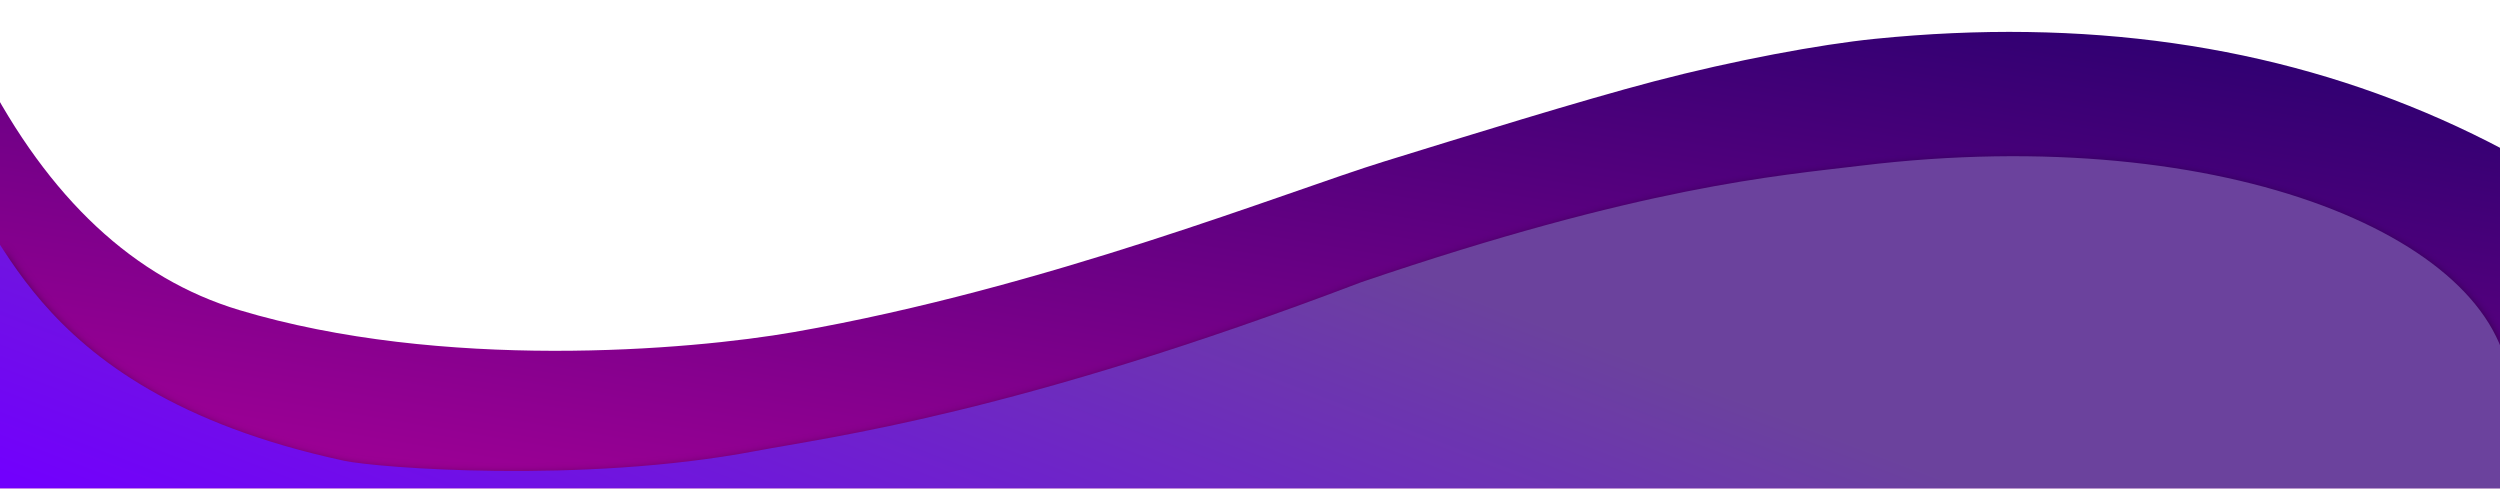
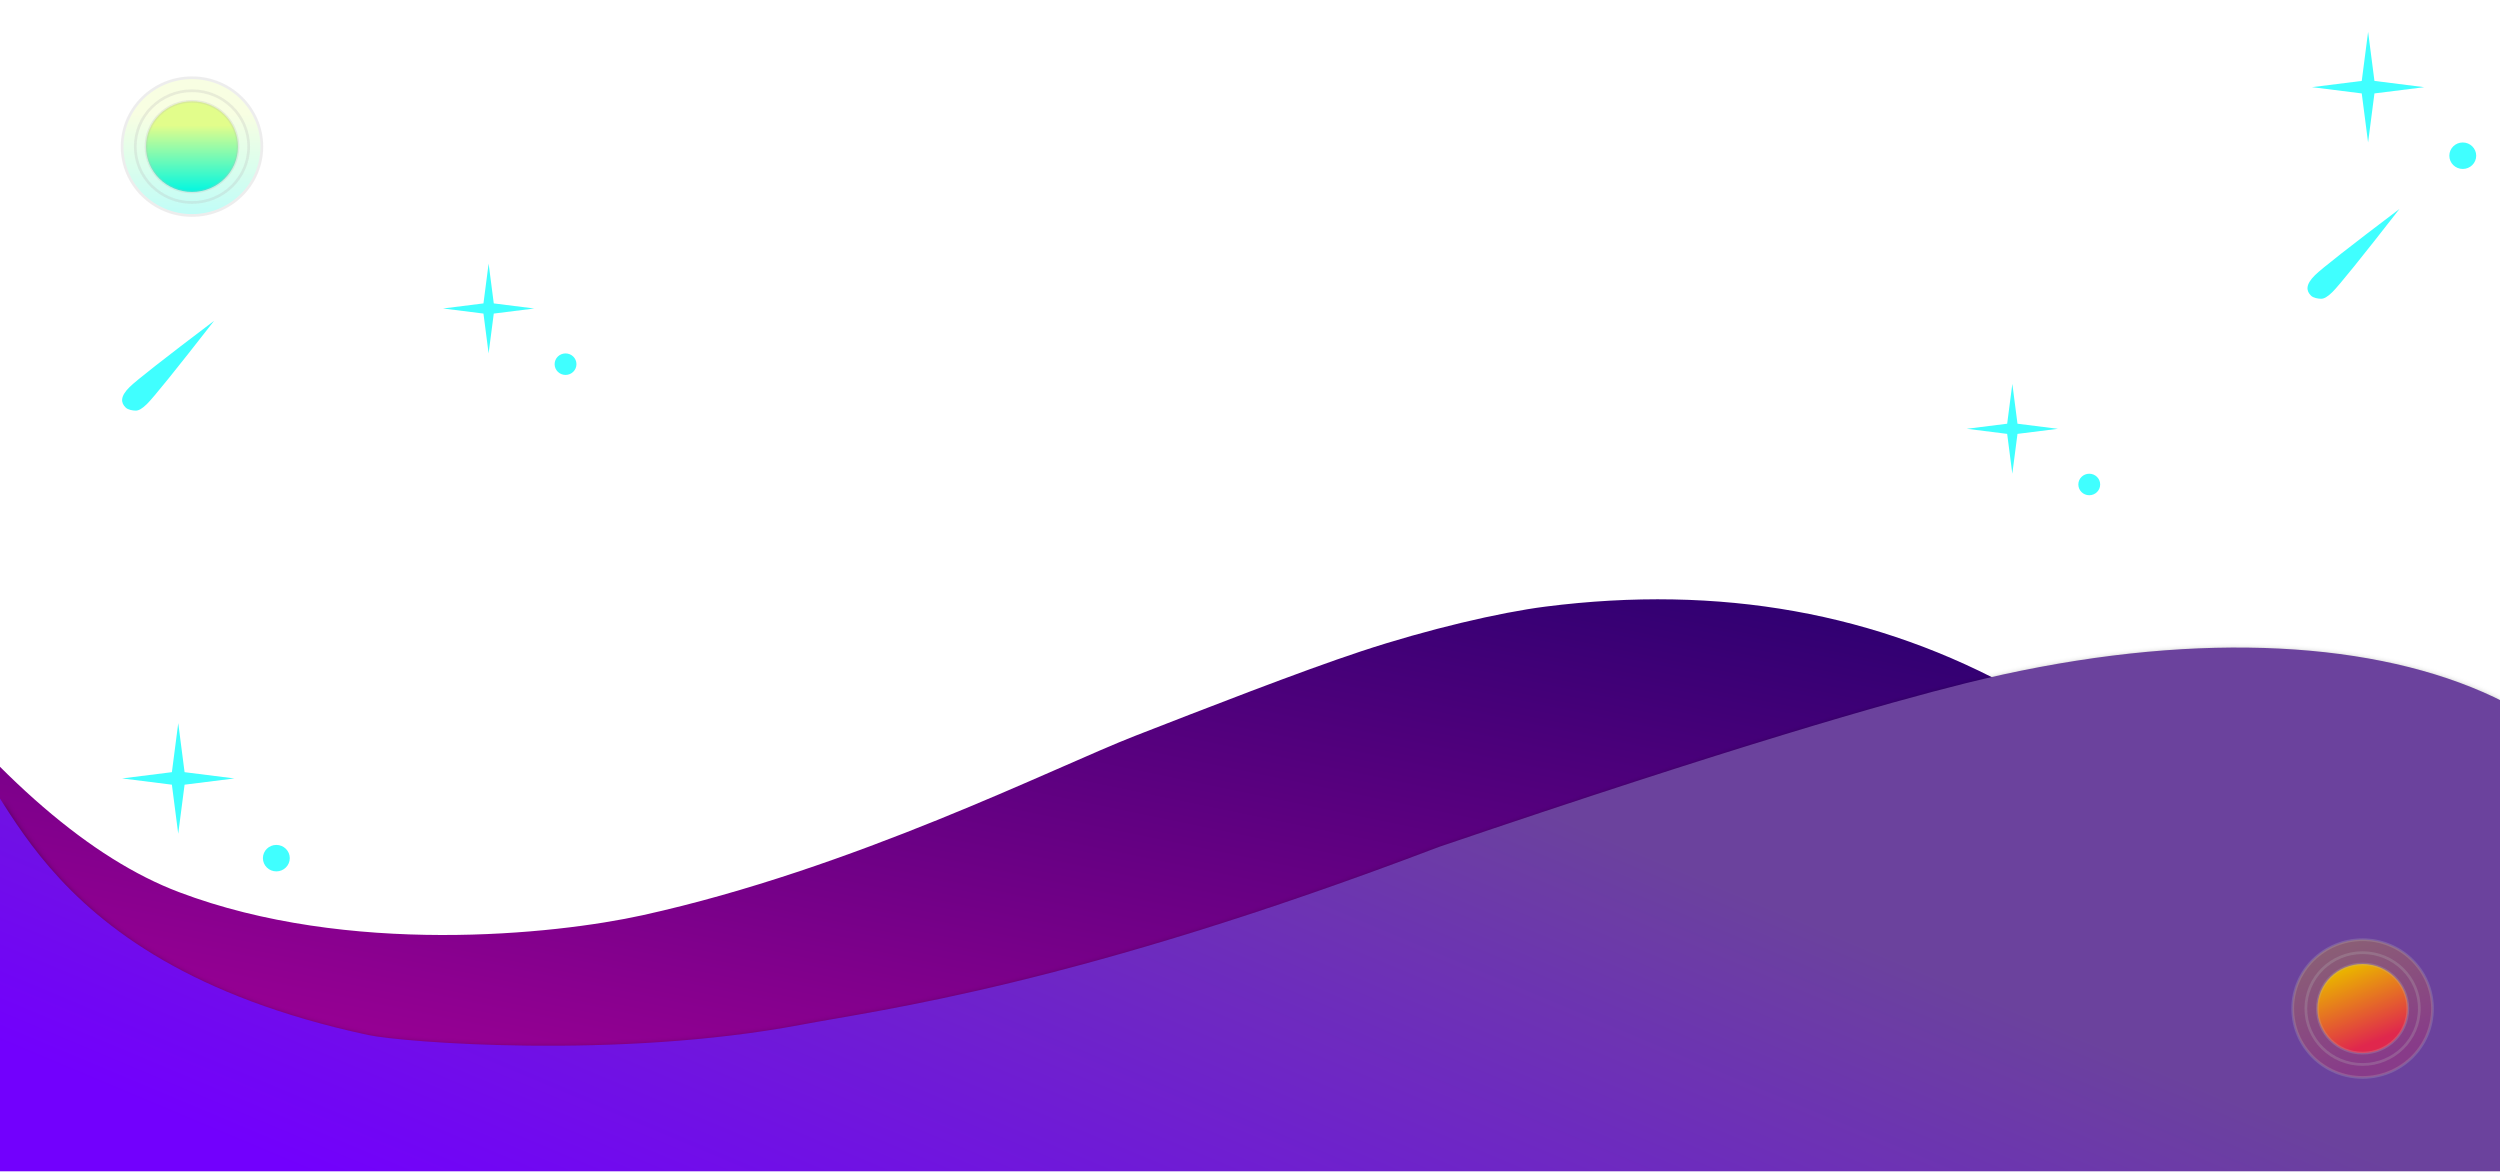
- <svg xmlns="http://www.w3.org/2000/svg" style="isolation:isolate" viewBox="0 0 1024 200" width="1024pt" height="200pt">
+ <svg xmlns="http://www.w3.org/2000/svg" style="isolation:isolate" viewBox="0 0 1366 640" width="1366pt" height="640pt">
  <defs>
-     <clipPath id="_clipPath_wGwoudWBrBAapa0388GiwDc08Z7vcd07">
-       <rect width="1024" height="200" />
+     <clipPath id="_clipPath_45aAoIS4sy8qe1JL37N60ZJl8EhrhYEG">
+       <rect width="1366" height="640" />
    </clipPath>
  </defs>
-   <g clip-path="url(#_clipPath_wGwoudWBrBAapa0388GiwDc08Z7vcd07)">
+   <g clip-path="url(#_clipPath_45aAoIS4sy8qe1JL37N60ZJl8EhrhYEG)">
    <g>
-       <linearGradient id="_lgradient_22" x1="-0.148" y1="0.732" x2="0.875" y2="-0.22" gradientTransform="matrix(1223.863,0,0,189.195,-40.863,13.062)" gradientUnits="userSpaceOnUse">
+       <linearGradient id="_lgradient_20" x1="-0.148" y1="0.732" x2="0.875" y2="-0.22" gradientTransform="matrix(1364,0,0,265.67,-57,327.456)" gradientUnits="userSpaceOnUse">
        <stop offset="1.304%" stop-opacity="1" style="stop-color:rgb(162,0,151)" />
        <stop offset="99.13%" stop-opacity="1" style="stop-color:rgb(25,0,106)" />
      </linearGradient>
-       <path d=" M -7 29 Q 33.49 107.602 98 127 C 180.973 151.95 282.105 143.557 325.284 136 C 428.692 117.902 527.451 78.348 566.738 66.21 C 600.508 55.776 647.507 41.195 677.423 33.338 C 710.371 24.686 745.58 18.169 767.96 15.909 Q 1024.585 -10.001 1183 199.871 L -40.863 202.257 L -7 29 Z " fill="url(#_lgradient_22)" />
+       <path d=" M -55 355.929 Q 25.867 460.211 97.764 487.449 C 190.238 522.484 302.95 510.699 351.072 500.087 C 466.321 474.674 576.388 419.132 620.174 402.087 C 657.81 387.436 710.191 366.961 743.532 355.929 C 780.253 343.779 819.494 334.627 844.437 331.454 Q 1130.445 295.071 1307 589.775 L -57 593.126 L -55 355.929 Z " fill="url(#_lgradient_20)" />
      <defs>
-         <filter id="QLM6O2S5yViDZQ4sSKpSoqDOYCtqmpjx" x="-200%" y="-200%" width="400%" height="400%" filterUnits="objectBoundingBox" color-interpolation-filters="sRGB">
+         <filter id="kWwHWuvPMNur1OQfBOpJ9rUz14SFvqHK" x="-200%" y="-200%" width="400%" height="400%" filterUnits="objectBoundingBox" color-interpolation-filters="sRGB">
          <feGaussianBlur in="SourceGraphic" stdDeviation="2.147" />
          <feOffset dx="0" dy="2" result="pf_100_offsetBlur" />
          <feFlood flood-color="#000000" flood-opacity="0.65" />
          <feComposite in2="pf_100_offsetBlur" operator="in" result="pf_100_dropShadow" />
          <feBlend in="SourceGraphic" in2="pf_100_dropShadow" mode="normal" />
        </filter>
      </defs>
-       <g filter="url(#QLM6O2S5yViDZQ4sSKpSoqDOYCtqmpjx)">
-         <linearGradient id="_lgradient_23" x1="0.77" y1="0.539" x2="0.173" y2="0.853" gradientTransform="matrix(1095,0,0,217.019,-61,63.981)" gradientUnits="userSpaceOnUse">
+       <g filter="url(#kWwHWuvPMNur1OQfBOpJ9rUz14SFvqHK)">
+         <linearGradient id="_lgradient_21" x1="0.77" y1="0.539" x2="0.173" y2="0.853" gradientTransform="matrix(1530.499,0,0,345.638,-82.499,353.818)" gradientUnits="userSpaceOnUse">
          <stop offset="2.174%" stop-opacity="1" style="stop-color:rgb(107,66,157)" />
          <stop offset="99.13%" stop-opacity="1" style="stop-color:rgb(114,0,253)" />
        </linearGradient>
-         <path d=" M -20 77 C 1.444 81.719 3.973 159.312 141 188.735 C 154.317 191.595 238.27 198.243 309.442 184.758 C 340.355 178.902 415.875 169.53 557.644 115.56 C 673.322 76.2 727.767 72.035 762.367 67.837 C 912.879 49.573 1026.719 98.814 1028 160.101 L 1034 281 L -61 280.205 L -20 77 Z " fill="url(#_lgradient_23)" />
+         <path d=" M -24.927 408.621 C 5.185 415.247 8.737 524.204 201.151 565.521 C 219.851 569.536 337.738 578.871 437.679 559.936 C 481.087 551.712 587.133 538.553 786.206 462.767 C 948.643 407.498 1030.951 384.059 1073.68 373.409 C 1295.915 318.018 1464.678 383.648 1446.685 525.313 L 1431.759 699.456 L -82.499 693.963 L -24.927 408.621 Z " fill="url(#_lgradient_21)" />
      </g>
    </g>
+     <g>
+       <g opacity="0.25">
+         <linearGradient id="_lgradient_22" x1="0.522" y1="0.266" x2="0.522" y2="1.022" gradientTransform="matrix(76.353,0,0,75.233,66.722,42.496)" gradientUnits="userSpaceOnUse">
+           <stop offset="0%" stop-opacity="1" style="stop-color:rgb(226,253,139)" />
+           <stop offset="97.826%" stop-opacity="1" style="stop-color:rgb(0,247,226)" />
+         </linearGradient>
+         <ellipse vector-effect="non-scaling-stroke" cx="104.898" cy="80.113" rx="38.176" ry="37.617" fill="url(#_lgradient_22)" stroke-width="2" stroke="rgb(185,185,185)" stroke-linejoin="miter" stroke-linecap="square" stroke-miterlimit="3" />
+       </g>
+       <ellipse vector-effect="non-scaling-stroke" cx="104.898" cy="80.113" rx="30.99" ry="30.536" fill="none" stroke-width="2" stroke="rgb(185,185,185)" stroke-opacity="0.25" stroke-linejoin="miter" stroke-linecap="square" stroke-miterlimit="3" />
+       <ellipse vector-effect="non-scaling-stroke" cx="104.898" cy="80.113" rx="38.176" ry="37.617" fill="none" />
+       <linearGradient id="_lgradient_23" x1="0.522" y1="0.266" x2="0.522" y2="1.022" gradientTransform="matrix(50.276,0,0,49.539,79.76,55.344)" gradientUnits="userSpaceOnUse">
+         <stop offset="0%" stop-opacity="1" style="stop-color:rgb(226,253,139)" />
+         <stop offset="97.826%" stop-opacity="1" style="stop-color:rgb(0,247,226)" />
+       </linearGradient>
+       <ellipse vector-effect="non-scaling-stroke" cx="104.898" cy="80.113" rx="25.138" ry="24.769" fill="url(#_lgradient_23)" stroke-width="2" stroke="rgb(185,185,185)" stroke-opacity="0.25" stroke-linejoin="miter" stroke-linecap="square" stroke-miterlimit="3" />
+     </g>
+     <g>
+       <linearGradient id="_lgradient_24" x1="0.178" y1="0.128" x2="0.51" y2="0.949" gradientTransform="matrix(76.373,0,0,75.253,1252.734,513.456)" gradientUnits="userSpaceOnUse">
+         <stop offset="0%" stop-opacity="1" style="stop-color:rgb(234,177,0)" />
+         <stop offset="96.957%" stop-opacity="1" style="stop-color:rgb(224,39,77)" />
+       </linearGradient>
+       <ellipse vector-effect="non-scaling-stroke" cx="1290.921" cy="551.083" rx="38.186" ry="37.626" fill="url(#_lgradient_24)" fill-opacity="0.25" stroke-width="2" stroke="rgb(185,185,185)" stroke-opacity="0.25" stroke-linejoin="miter" stroke-linecap="square" stroke-miterlimit="3" />
+       <linearGradient id="_lgradient_25" x1="0.178" y1="0.128" x2="0.51" y2="0.949" gradientTransform="matrix(49.418,0,0,48.693,1266.212,526.736)" gradientUnits="userSpaceOnUse">
+         <stop offset="0%" stop-opacity="1" style="stop-color:rgb(234,177,0)" />
+         <stop offset="96.957%" stop-opacity="1" style="stop-color:rgb(224,39,77)" />
+       </linearGradient>
+       <ellipse vector-effect="non-scaling-stroke" cx="1290.921" cy="551.083" rx="24.709" ry="24.347" fill="url(#_lgradient_25)" stroke-width="2" stroke="rgb(185,185,185)" stroke-opacity="0.25" stroke-linejoin="miter" stroke-linecap="square" stroke-miterlimit="3" />
+       <ellipse vector-effect="non-scaling-stroke" cx="1290.921" cy="551.083" rx="30.998" ry="30.544" fill="none" stroke-width="2" stroke="rgb(185,185,185)" stroke-opacity="0.25" stroke-linejoin="miter" stroke-linecap="square" stroke-miterlimit="3" />
+     </g>
+     <path d=" M 128.051 425.341 L 100.855 428.753 L 97.379 455.549 L 93.916 428.751 L 66.722 425.327 L 93.918 421.914 L 97.393 395.119 L 100.856 421.916 L 128.051 425.341 Z " fill="rgb(0,255,255)" fill-opacity="0.75" />
+     <path d=" M 1324.59 47.639 L 1297.394 51.051 L 1293.919 77.847 L 1290.456 51.049 L 1263.261 47.625 L 1290.457 44.213 L 1293.933 17.417 L 1297.396 44.214 L 1324.59 47.639 Z " fill="rgb(0,255,255)" fill-opacity="0.75" />
+     <path d=" M 291.894 168.564 L 269.797 171.336 L 266.973 193.108 L 264.159 171.335 L 242.064 168.552 L 264.161 165.78 L 266.985 144.008 L 269.798 165.781 L 291.894 168.564 Z " fill="rgb(0,255,255)" fill-opacity="0.75" />
+     <path d=" M 1124.451 234.3 L 1102.354 237.072 L 1099.53 258.843 L 1096.716 237.071 L 1074.621 234.288 L 1096.718 231.516 L 1099.542 209.744 L 1102.355 231.517 L 1124.451 234.3 Z " fill="rgb(0,255,255)" fill-opacity="0.75" />
+     <ellipse vector-effect="non-scaling-stroke" cx="150.992" cy="468.895" rx="7.342" ry="7.235" fill="rgb(0,255,255)" fill-opacity="0.75" />
+     <ellipse vector-effect="non-scaling-stroke" cx="1345.658" cy="85.082" rx="7.342" ry="7.235" fill="rgb(0,255,255)" fill-opacity="0.75" />
+     <ellipse vector-effect="non-scaling-stroke" cx="309.011" cy="198.986" rx="5.966" ry="5.878" fill="rgb(0,255,255)" fill-opacity="0.75" />
+     <ellipse vector-effect="non-scaling-stroke" cx="1141.568" cy="264.722" rx="5.966" ry="5.878" fill="rgb(0,255,255)" fill-opacity="0.75" />
+     <path d=" M 70.854 211.44 Q 76.256 206.118 116.994 175.282 Q 85.699 215.423 80.298 220.745 C 77.597 223.406 75.705 224.38 74.163 224.367 C 72.621 224.355 69.959 223.962 68.656 222.678 C 66.05 220.11 65.453 216.763 70.854 211.44 Z " fill="rgb(0,255,255)" fill-opacity="0.75" />
+     <path d=" M 1264.945 150.318 Q 1270.346 144.996 1311.084 114.16 Q 1279.79 154.301 1274.388 159.623 C 1271.687 162.284 1269.796 163.258 1268.254 163.245 C 1266.712 163.232 1264.049 162.84 1262.746 161.556 C 1260.14 158.988 1259.543 155.64 1264.945 150.318 Z " fill="rgb(0,255,255)" fill-opacity="0.75" />
  </g>
</svg>
